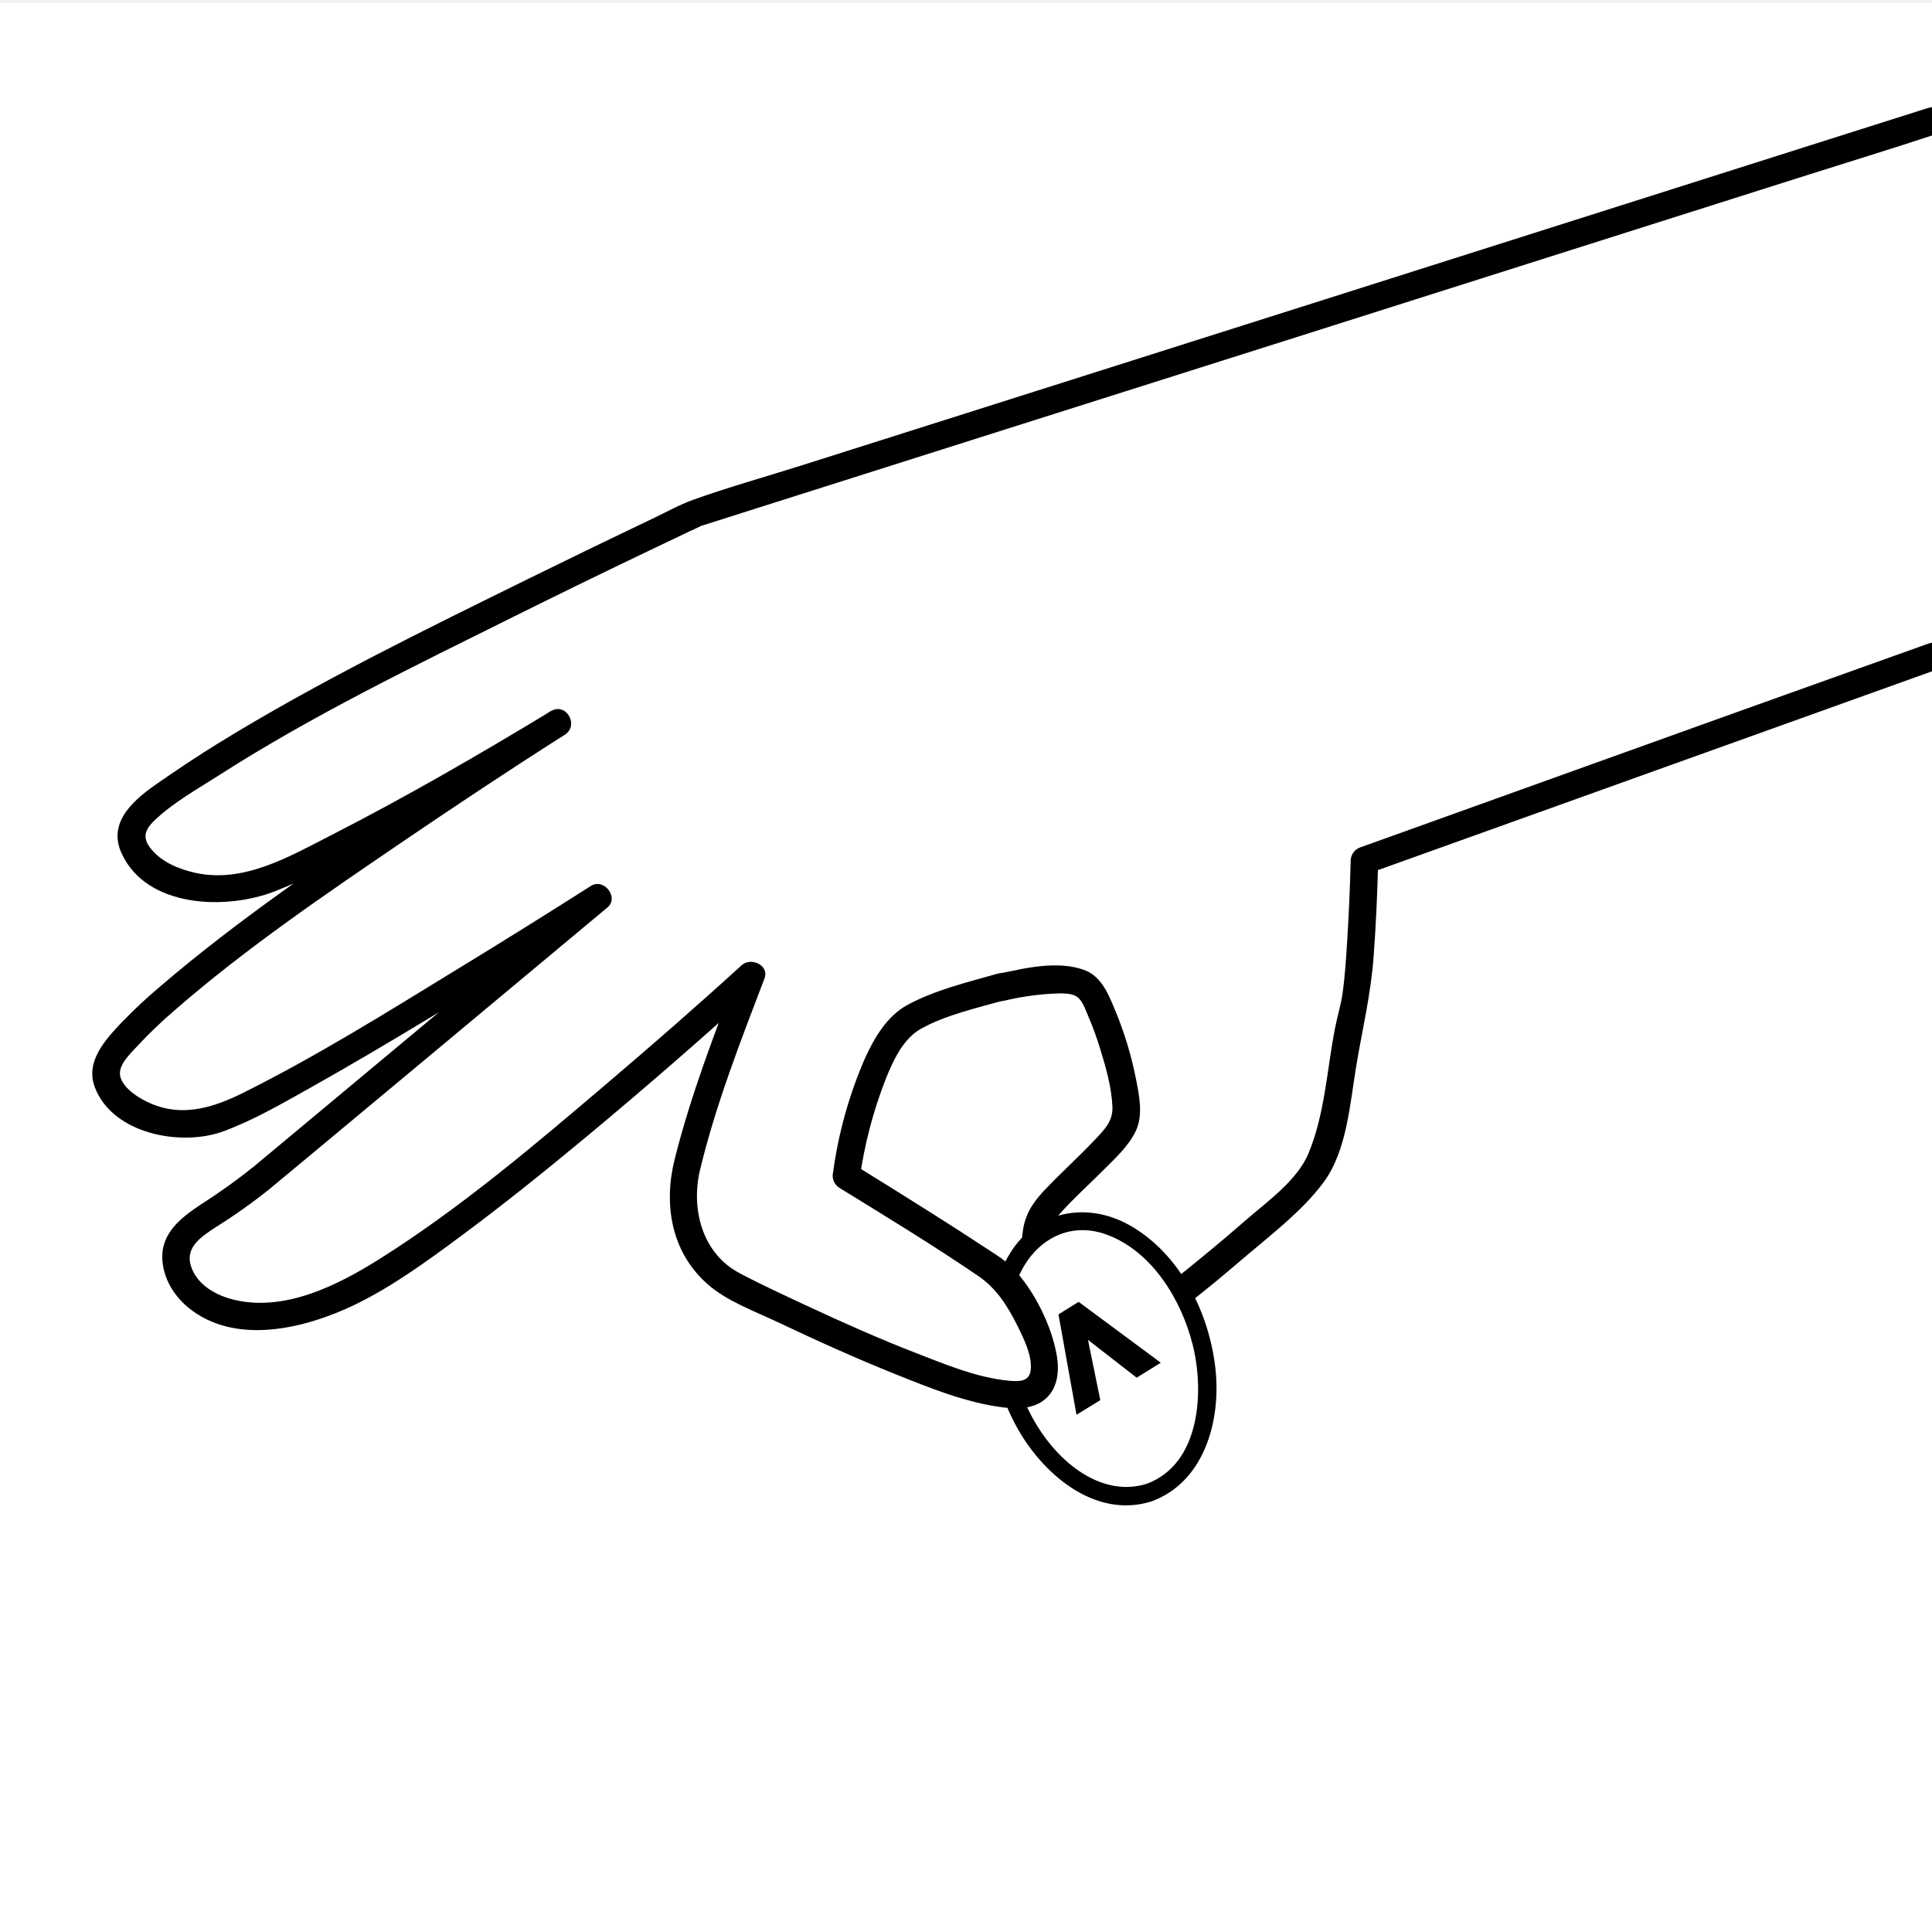
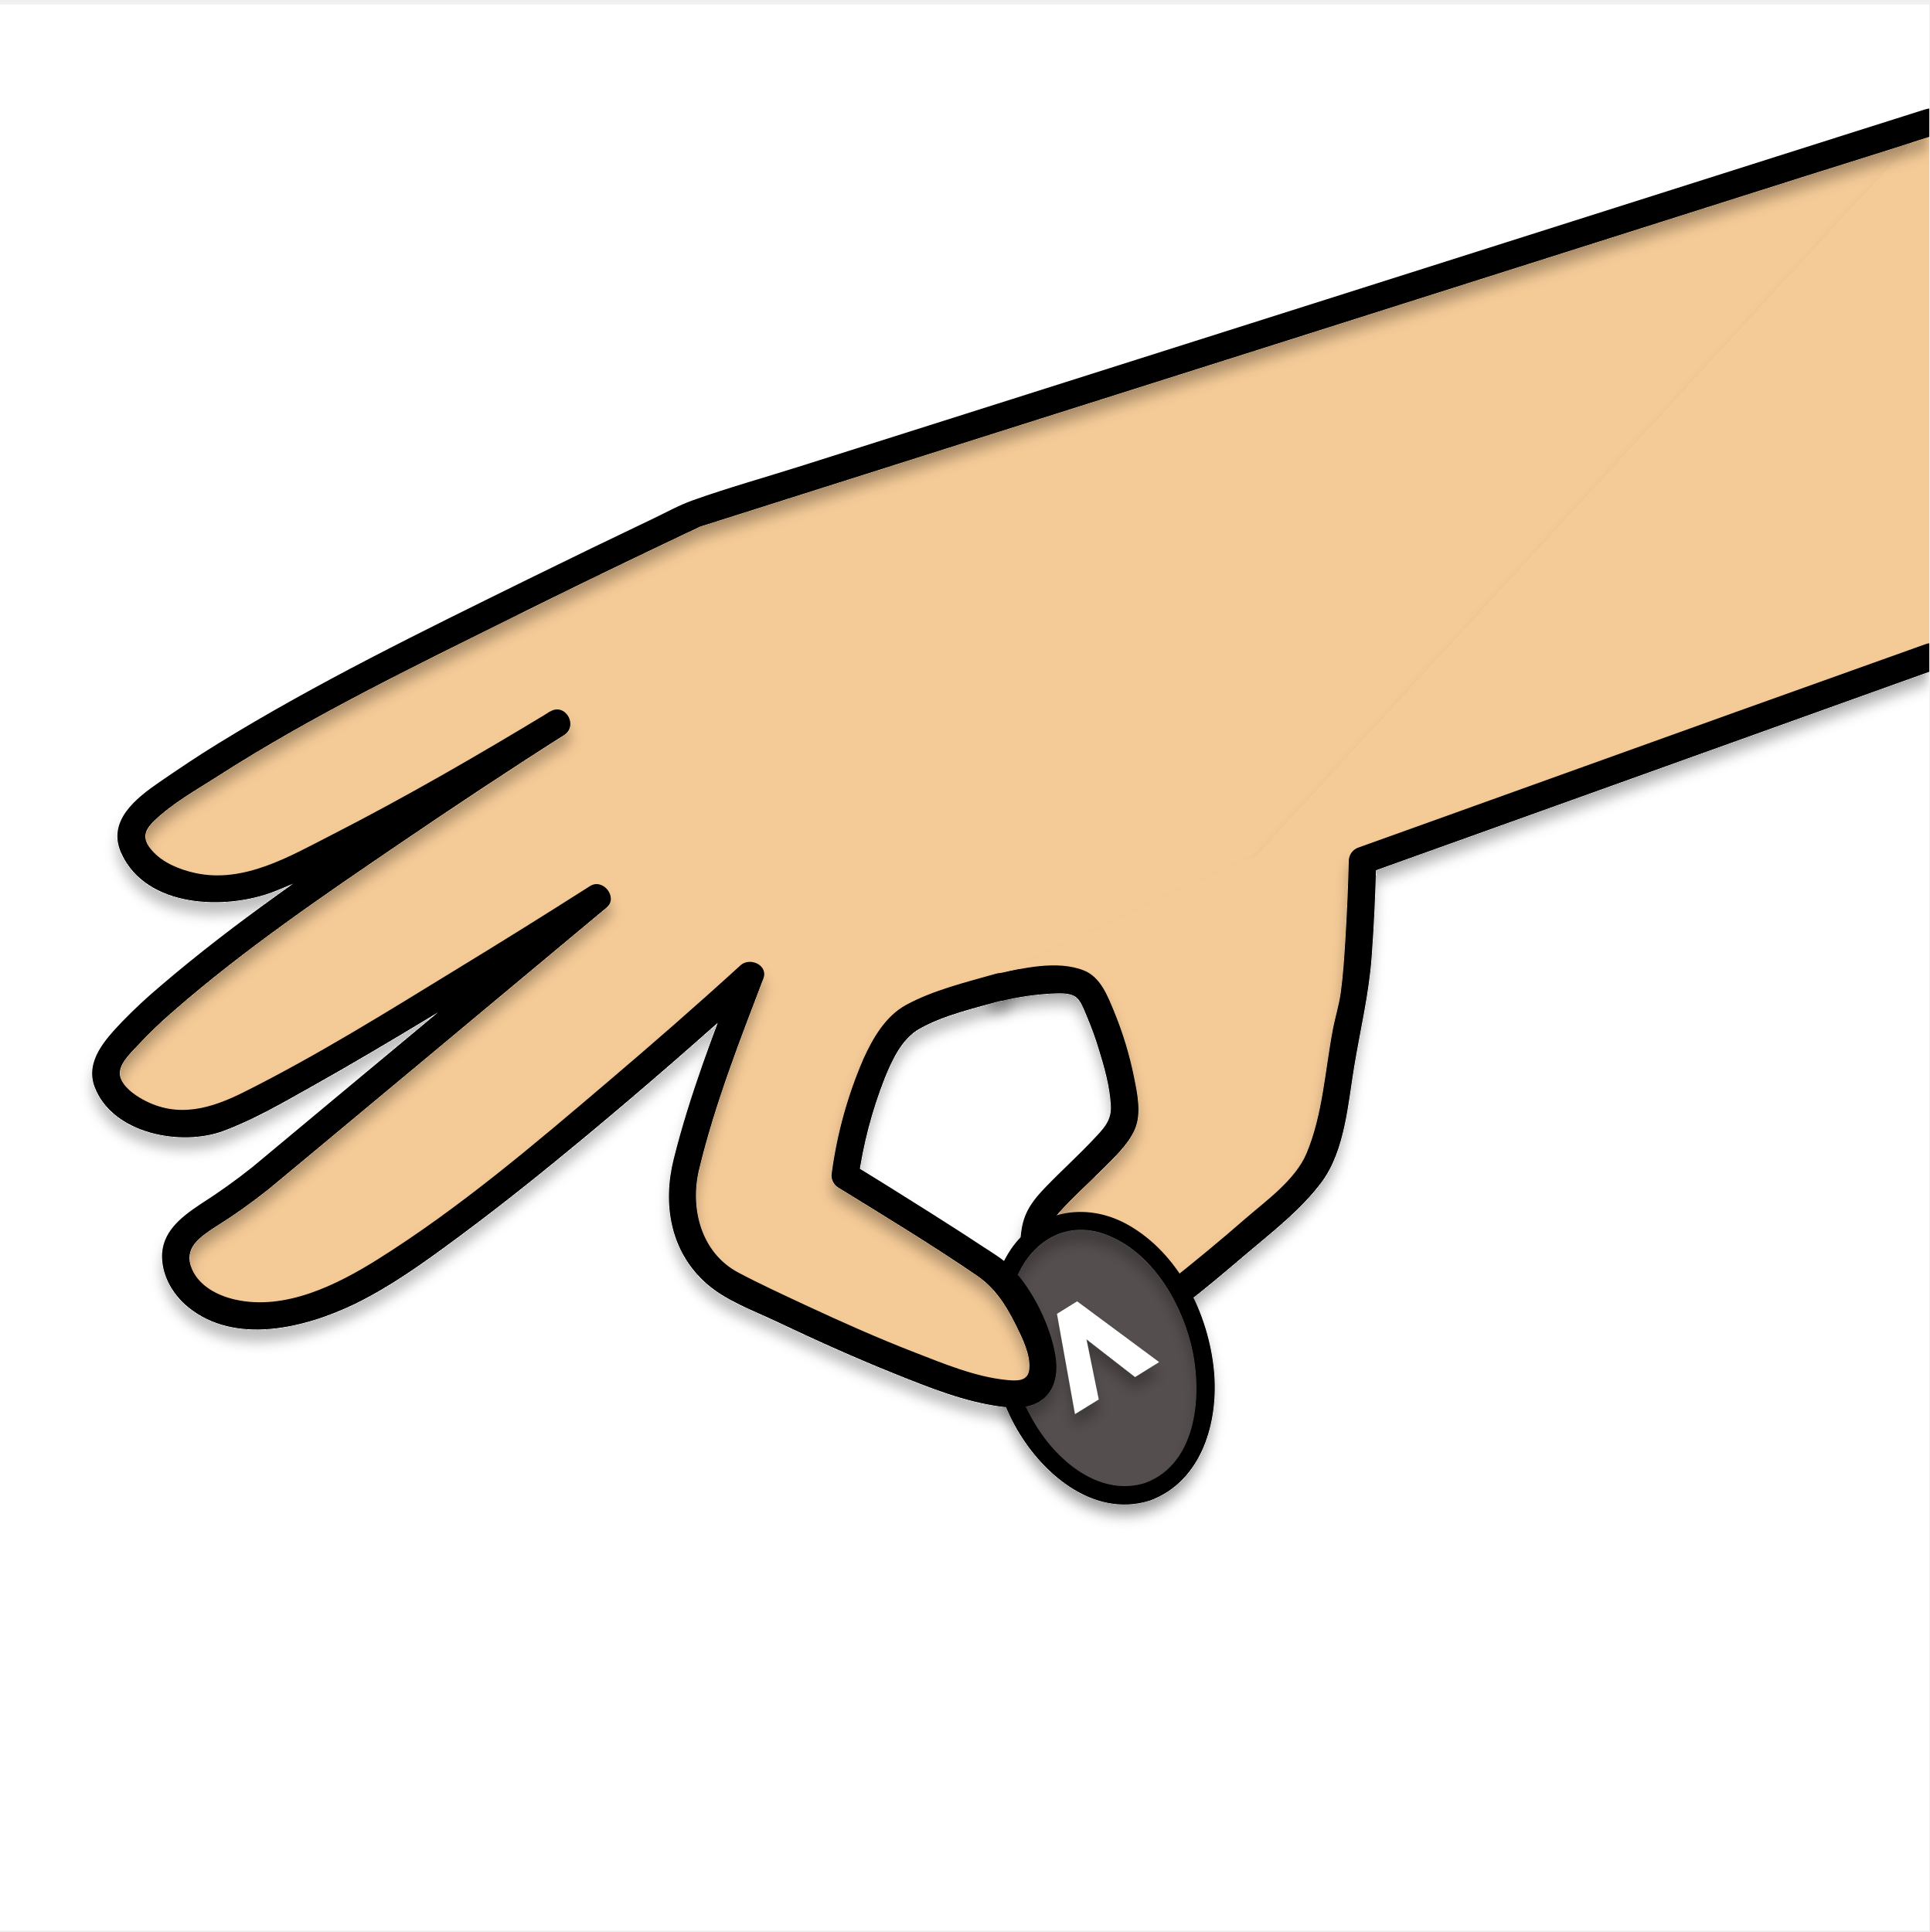
- <svg xmlns="http://www.w3.org/2000/svg" id="Layer_1" data-name="Layer 1" viewBox="0 0 635 635">
+ <svg xmlns="http://www.w3.org/2000/svg" width="635" height="636" viewBox="0 0 635 636" fill="none">
+   <g clip-path="url(#clip0_1_45)">
+     <path d="M639.3 1.5H0V640.8H639.3V1.5Z" fill="white" />
+     <g filter="url(#filter0_d_1_45)">
+       <path d="M635 216.35L448.44 283.29C448.44 283.29 447.44 324.46 444.44 333.9C441.44 343.34 439 375.16 432 385.57C425 395.98 386.68 426.22 386.68 426.22C386.68 426.22 376.51 432.67 365.88 438.22C355.25 443.77 346.1 430.61 343.27 425.22C338.64 416.36 339.94 403.51 342.36 399.75C346.7 392.96 366.53 376.93 369.53 369.75C372.53 362.57 363.47 332.29 357.53 325.24C354.19 321.24 341.67 322.15 328.53 325.14L286.5 159.5L635 40.3V216.35Z" fill="#F4CA97" />
+     </g>
+     <g filter="url(#filter1_d_1_45)">
+       <path d="M329.69 329.5C335.041 328.196 340.501 327.39 346 327.09C348.57 327.01 352.43 326.64 354.45 328.49C356.02 329.94 357.06 333.08 357.88 334.97C359.286 338.286 360.514 341.674 361.56 345.12C363.45 351.18 365.28 357.61 365.62 363.98C365.89 368.98 363.19 371.57 359.79 375.18C354.79 380.49 349.37 385.38 344.31 390.62C340.31 394.73 337.31 398.51 336.31 404.29C333.97 418.14 339.47 434.59 352.31 441.73C360.51 446.28 367.31 442.73 374.75 438.56C379.87 435.69 385.26 432.89 389.95 429.36C396.83 424.2 403.39 418.54 409.95 412.98C418.61 405.64 428.33 398.18 435.11 388.98C442.65 378.73 443.7 363.34 445.71 351.19C447.72 339.04 450.54 327.42 451.46 315.13C452.25 304.54 452.72 293.91 452.98 283.3L449.68 287.63L512.48 265.11L613.16 228.98L636.24 220.7C641.65 218.76 639.31 210.06 633.84 212.03L571 234.5L470.33 270.67L447.25 278.95C446.314 279.236 445.491 279.809 444.897 280.588C444.303 281.366 443.968 282.311 443.94 283.29C443.72 292.043 443.34 300.79 442.8 309.53C442.44 315.29 442.08 321.09 441.29 326.81C440.72 330.92 439.46 334.86 438.69 338.93C436.13 352.34 435.37 366.93 430.03 379.67C426.3 388.53 416.53 395.38 409.52 401.49C401.52 408.49 393.35 415.18 385.07 421.79C384.56 422.2 384.07 422.64 383.52 423.02C385.38 421.71 383.61 422.87 383.15 423.12C381.6 423.98 380.15 424.99 378.6 425.9C374.747 428.2 370.86 430.423 366.94 432.57C362.94 434.74 359.88 436.05 355.82 433.36C345.82 426.72 339.82 408.85 348.53 399.21C353.01 394.21 358.03 389.74 362.76 384.99C366.55 381.18 371.16 376.99 373.42 371.99C375.79 366.77 374.37 360.17 373.3 354.8C371.805 347.312 369.585 339.988 366.67 332.93C364.58 327.86 362.24 321.65 356.76 319.47C347.86 315.93 336.22 318.81 327.3 320.77C321.65 322.01 324.04 330.69 329.69 329.45V329.5Z" fill="black" />
+     </g>
+     <g filter="url(#filter2_d_1_45)">
+       <path d="M377.641 491.12C394.573 485.398 401.628 461.02 393.4 436.67C385.172 412.319 364.776 397.217 347.845 402.938C330.913 408.659 323.858 433.037 332.086 457.388C340.314 481.738 360.71 496.841 377.641 491.12Z" fill="#554E4E" />
+     </g>
+     <g filter="url(#filter3_d_1_45)">
+       <path d="M378.46 493.98C395.69 487.66 401.2 467.87 399.56 451.1C397.74 432.5 388 412.6 371.21 403.17C357.13 395.27 340.41 398.51 331.83 412.64C321.63 429.44 324.98 452.33 333.83 468.9C342.17 484.49 359.55 499.9 378.45 493.98C382.12 492.84 380.55 487.05 376.85 488.2C363 492.5 349.94 482.5 342.49 471.59C333.17 457.95 328.67 439.38 333.63 423.29C337.81 409.78 350.03 401.1 364.02 406.39C378.75 411.96 388.24 427.71 391.96 442.3C395.9 457.75 394.58 481.7 376.86 488.2C373.27 489.5 374.82 495.32 378.46 493.98Z" fill="black" />
+     </g>
+     <g filter="url(#filter4_d_1_45)">
+       <path d="M353.82 465.5L347.89 432.5L354.52 428.39L381.52 448.39L373.59 453.31L357.59 440.88L361.64 460.69L353.82 465.5Z" fill="white" />
+     </g>
+     <g filter="url(#filter5_i_1_45)">
+       <path d="M635 40.3L228.5 169.3C228.5 169.3 101 229.06 62.82 255.98C57.32 259.86 43.42 267.5 43 274.24C42.4 284.57 59.95 295.84 80.45 291.89C100.95 287.94 183.26 238.1 183.26 238.1C183.26 238.1 73 308.12 43.35 339.5C40.58 342.43 34.43 349.05 34.65 353.08C35.17 362.51 50.65 372.91 68.94 368.99C87.23 365.07 196.4 295.55 196.4 295.55C196.4 295.55 109.2 368.32 80.11 392.55C74.61 397.13 59.49 403.83 58.11 410.85C55.3 424.9 75.27 443.63 113.41 425.93C151.55 408.23 247 321.01 247 321.01C247 321.01 226.52 374.62 224.57 390.31C222.62 406 232.7 418.78 240.38 422.67C248.06 426.56 315.38 460.19 334.98 458.93C354.58 457.67 333.9 424.51 329.34 420.12C324.78 415.73 278.19 387.12 278.19 387.12C278.19 387.12 284.53 343.17 300.48 334.82C305.82 332.02 405.17 284.2 413 282" fill="#F4CA97" />
+     </g>
+     <g filter="url(#filter6_d_1_45)">
+       <path d="M633.8 35.96L604.8 45.15L532.07 68.24L436.75 98.5L340.11 129.16L263.67 153.4C251.75 157.18 239.61 160.55 227.84 164.76C223.5 166.32 219.35 168.63 215.19 170.62C201.39 177.2 187.627 183.867 173.9 190.62C139.39 207.62 104.5 224.62 71.72 244.81C65.21 248.81 58.82 253.1 52.52 257.43C44.7 262.81 35.16 270.27 39.9 280.83C48.1 299.05 74.58 299.71 90.53 293.37C106.48 287.03 121.53 278.62 136.53 270.37C150.71 262.53 164.76 254.447 178.68 246.12C180.973 244.787 183.257 243.417 185.53 242.01L181 234.21C164.36 244.78 147.92 255.68 131.59 266.73C104.72 284.92 77.59 303.37 52.94 324.47C48.481 328.211 44.219 332.179 40.17 336.36C34.66 342.17 27.94 349.36 31.17 357.87C37.05 373.32 59.74 377.48 73.62 372.27C83.62 368.53 92.97 363.07 102.22 357.89C115.22 350.6 128.08 342.98 140.86 335.26C160.26 323.553 179.523 311.613 198.65 299.44L193.2 292.37L141 335.91L100 370.1L83.2 384.1C77.635 388.54 71.837 392.679 65.83 396.5C59.44 400.77 53.02 405.77 53.34 414.17C53.58 420.45 56.99 426.17 61.76 430.17C77.23 442.94 100.27 437.17 116.55 429.37C128.94 423.37 140.28 415.08 151.29 406.92C165.45 396.43 179.19 385.37 192.75 374.11C212.243 357.897 231.377 341.257 250.15 324.19L242.63 319.81C234.92 340.02 227 360.5 221.75 381.5C218.03 396.3 220.57 411.96 232.48 422.5C238.88 428.18 248 431.44 255.64 435.06C268.39 441.12 281.28 446.93 294.39 452.19C305.63 456.7 317.39 461.49 329.5 463.05C334.37 463.68 339.91 463.63 343.78 460.14C347.65 456.65 348.2 451.14 347.36 446.14C345.71 436.27 339.82 424.37 332.74 417.14C329.96 414.31 326.19 412.14 322.91 409.99C317.2 406.2 311.42 402.52 305.63 398.86C297.257 393.567 288.857 388.327 280.43 383.14L282.5 388.22C284.063 376.845 286.974 365.697 291.17 355.01C293.59 349.01 296.85 341.88 302.72 338.62C310.87 334.08 321.03 331.82 329.96 329.29C335.52 327.71 333.15 319.02 327.56 320.61C317.84 323.37 307.1 325.97 298.18 330.84C291.43 334.53 287.23 341.84 284.18 348.59C279.046 360.474 275.557 373.003 273.81 385.83C273.583 386.787 273.66 387.791 274.031 388.702C274.402 389.612 275.049 390.384 275.88 390.91C291.23 400.36 306.68 409.75 321.56 419.91C327.4 423.91 331.02 429.4 334.56 436.55C336.56 440.66 339.33 446.17 338.75 450.91C338.28 454.77 334.68 454.6 331.43 454.29C321.08 453.29 310.67 448.93 301.07 445.21C288.88 440.48 276.94 435.15 265.07 429.62C257.7 426.17 250.26 422.76 243.07 418.95C230.67 412.4 227.07 397.71 230.07 385.06C235.22 363.64 243.4 342.71 251.25 322.15C252.96 317.66 246.76 314.99 243.73 317.77C229.38 330.87 214.73 343.65 199.92 356.24C175.83 376.74 151.34 397.59 124.5 414.45C110.9 422.99 93.8 431.54 77.34 427.8C71.64 426.51 65.56 423.38 63.15 417.7C60.28 410.91 65.6 407.33 70.85 403.88C76.915 400.09 82.757 395.957 88.35 391.5L104 378.5L142 346.85L199.65 298.76C203.58 295.48 198.48 288.96 194.2 291.69C179.653 300.957 165.013 310.083 150.28 319.07C127.35 333.12 104.34 347.47 80.28 359.51C69.76 364.77 58.6 368.37 46.93 361.9C44.17 360.37 40.6 357.84 39.61 354.61C38.43 350.76 42.87 346.81 45.25 344.2C49.059 340.113 53.095 336.243 57.34 332.61C80.5 312.43 106.18 294.96 131.54 277.69C149.39 265.54 167.39 253.58 185.62 242C190.49 238.91 186.06 231.21 181.08 234.23C157.52 248.5 133.6 262.35 109.08 274.89C95.37 281.89 80.24 290.89 64.24 287.39C59 286.23 53.51 284 50 279.94C46.71 276.18 47.31 273.46 50.8 270.14C56.8 264.37 64.74 259.94 71.8 255.42C102.71 235.59 136.17 219.42 169.02 203.09C183.773 195.757 198.577 188.54 213.43 181.44C217.817 179.333 222.213 177.237 226.62 175.15C227.75 174.62 228.9 174.15 230.02 173.55C231.14 172.95 231.02 173.22 229.81 173.55C239.623 170.423 249.443 167.307 259.27 164.2L330.27 141.68L423 112.3L517.36 82.36L594.58 57.86C607.86 53.65 621.2 49.57 634.43 45.22L636.25 44.64C641.75 42.9 639.4 34.2 633.85 35.96H633.8Z" fill="black" />
+     </g>
+     <g filter="url(#filter7_d_1_45)">
+       <path d="M325.26 321.5L328.26 320.5L335.53 319.04L339.26 320.5L338.26 322.5L331.26 323.5L325.26 321.5Z" fill="black" />
+     </g>
+   </g>
  <defs>
-     <style>.cls-1{fill:none;}.cls-2{fill:#fff;}.cls-3{clip-path:url(#clip-path);}</style>
-     <clipPath id="clip-path">
-       <rect class="cls-1" x="-1227.05" y="1" width="635" height="635" />
+     <filter id="filter0_d_1_45" x="282.5" y="40.3" width="356.5" height="407.259" filterUnits="userSpaceOnUse" color-interpolation-filters="sRGB">
+       <feFlood flood-opacity="0" result="BackgroundImageFix" />
+       <feColorMatrix in="SourceAlpha" type="matrix" values="0 0 0 0 0 0 0 0 0 0 0 0 0 0 0 0 0 0 127 0" result="hardAlpha" />
+       <feOffset dy="4" />
+       <feGaussianBlur stdDeviation="2" />
+       <feComposite in2="hardAlpha" operator="out" />
+       <feColorMatrix type="matrix" values="0 0 0 0 0 0 0 0 0 0 0 0 0 0 0 0 0 0 0.25 0" />
+       <feBlend mode="normal" in2="BackgroundImageFix" result="effect1_dropShadow_1_45" />
+       <feBlend mode="normal" in="SourceGraphic" in2="effect1_dropShadow_1_45" result="shape" />
+     </filter>
+     <filter id="filter1_d_1_45" x="320.073" y="211.742" width="323.235" height="240.115" filterUnits="userSpaceOnUse" color-interpolation-filters="sRGB">
+       <feFlood flood-opacity="0" result="BackgroundImageFix" />
+       <feColorMatrix in="SourceAlpha" type="matrix" values="0 0 0 0 0 0 0 0 0 0 0 0 0 0 0 0 0 0 127 0" result="hardAlpha" />
+       <feOffset dy="4" />
+       <feGaussianBlur stdDeviation="2" />
+       <feComposite in2="hardAlpha" operator="out" />
+       <feColorMatrix type="matrix" values="0 0 0 0 0 0 0 0 0 0 0 0 0 0 0 0 0 0 0.25 0" />
+       <feBlend mode="normal" in2="BackgroundImageFix" result="effect1_dropShadow_1_45" />
+       <feBlend mode="normal" in="SourceGraphic" in2="effect1_dropShadow_1_45" result="shape" />
+     </filter>
+     <filter id="filter2_d_1_45" x="324.65" y="401.727" width="76.186" height="98.603" filterUnits="userSpaceOnUse" color-interpolation-filters="sRGB">
+       <feFlood flood-opacity="0" result="BackgroundImageFix" />
+       <feColorMatrix in="SourceAlpha" type="matrix" values="0 0 0 0 0 0 0 0 0 0 0 0 0 0 0 0 0 0 127 0" result="hardAlpha" />
+       <feOffset dy="4" />
+       <feGaussianBlur stdDeviation="2" />
+       <feComposite in2="hardAlpha" operator="out" />
+       <feColorMatrix type="matrix" values="0 0 0 0 0 0 0 0 0 0 0 0 0 0 0 0 0 0 0.25 0" />
+       <feBlend mode="normal" in2="BackgroundImageFix" result="effect1_dropShadow_1_45" />
+       <feBlend mode="normal" in="SourceGraphic" in2="effect1_dropShadow_1_45" result="shape" />
+     </filter>
+     <filter id="filter3_d_1_45" x="321.548" y="398.957" width="82.287" height="104.319" filterUnits="userSpaceOnUse" color-interpolation-filters="sRGB">
+       <feFlood flood-opacity="0" result="BackgroundImageFix" />
+       <feColorMatrix in="SourceAlpha" type="matrix" values="0 0 0 0 0 0 0 0 0 0 0 0 0 0 0 0 0 0 127 0" result="hardAlpha" />
+       <feOffset dy="4" />
+       <feGaussianBlur stdDeviation="2" />
+       <feComposite in2="hardAlpha" operator="out" />
+       <feColorMatrix type="matrix" values="0 0 0 0 0 0 0 0 0 0 0 0 0 0 0 0 0 0 0.25 0" />
+       <feBlend mode="normal" in2="BackgroundImageFix" result="effect1_dropShadow_1_45" />
+       <feBlend mode="normal" in="SourceGraphic" in2="effect1_dropShadow_1_45" result="shape" />
+     </filter>
+     <filter id="filter4_d_1_45" x="343.89" y="428.39" width="41.63" height="45.11" filterUnits="userSpaceOnUse" color-interpolation-filters="sRGB">
+       <feFlood flood-opacity="0" result="BackgroundImageFix" />
+       <feColorMatrix in="SourceAlpha" type="matrix" values="0 0 0 0 0 0 0 0 0 0 0 0 0 0 0 0 0 0 127 0" result="hardAlpha" />
+       <feOffset dy="4" />
+       <feGaussianBlur stdDeviation="2" />
+       <feComposite in2="hardAlpha" operator="out" />
+       <feColorMatrix type="matrix" values="0 0 0 0 0 0 0 0 0 0 0 0 0 0 0 0 0 0 0.25 0" />
+       <feBlend mode="normal" in2="BackgroundImageFix" result="effect1_dropShadow_1_45" />
+       <feBlend mode="normal" in="SourceGraphic" in2="effect1_dropShadow_1_45" result="shape" />
+     </filter>
+     <filter id="filter5_i_1_45" x="34.644" y="40.3" width="600.356" height="422.665" filterUnits="userSpaceOnUse" color-interpolation-filters="sRGB">
+       <feFlood flood-opacity="0" result="BackgroundImageFix" />
+       <feBlend mode="normal" in="SourceGraphic" in2="BackgroundImageFix" result="shape" />
+       <feColorMatrix in="SourceAlpha" type="matrix" values="0 0 0 0 0 0 0 0 0 0 0 0 0 0 0 0 0 0 127 0" result="hardAlpha" />
+       <feOffset dy="4" />
+       <feGaussianBlur stdDeviation="2" />
+       <feComposite in2="hardAlpha" operator="arithmetic" k2="-1" k3="1" />
+       <feColorMatrix type="matrix" values="0 0 0 0 0 0 0 0 0 0 0 0 0 0 0 0 0 0 0.25 0" />
+       <feBlend mode="normal" in2="shape" result="effect1_innerShadow_1_45" />
+     </filter>
+     <filter id="filter6_d_1_45" x="26.328" y="35.726" width="617.052" height="435.633" filterUnits="userSpaceOnUse" color-interpolation-filters="sRGB">
+       <feFlood flood-opacity="0" result="BackgroundImageFix" />
+       <feColorMatrix in="SourceAlpha" type="matrix" values="0 0 0 0 0 0 0 0 0 0 0 0 0 0 0 0 0 0 127 0" result="hardAlpha" />
+       <feOffset dy="4" />
+       <feGaussianBlur stdDeviation="2" />
+       <feComposite in2="hardAlpha" operator="out" />
+       <feColorMatrix type="matrix" values="0 0 0 0 0 0 0 0 0 0 0 0 0 0 0 0 0 0 0.25 0" />
+       <feBlend mode="normal" in2="BackgroundImageFix" result="effect1_dropShadow_1_45" />
+       <feBlend mode="normal" in="SourceGraphic" in2="effect1_dropShadow_1_45" result="shape" />
+     </filter>
+     <filter id="filter7_d_1_45" x="321.26" y="319.04" width="22" height="12.46" filterUnits="userSpaceOnUse" color-interpolation-filters="sRGB">
+       <feFlood flood-opacity="0" result="BackgroundImageFix" />
+       <feColorMatrix in="SourceAlpha" type="matrix" values="0 0 0 0 0 0 0 0 0 0 0 0 0 0 0 0 0 0 127 0" result="hardAlpha" />
+       <feOffset dy="4" />
+       <feGaussianBlur stdDeviation="2" />
+       <feComposite in2="hardAlpha" operator="out" />
+       <feColorMatrix type="matrix" values="0 0 0 0 0 0 0 0 0 0 0 0 0 0 0 0 0 0 0.25 0" />
+       <feBlend mode="normal" in2="BackgroundImageFix" result="effect1_dropShadow_1_45" />
+       <feBlend mode="normal" in="SourceGraphic" in2="effect1_dropShadow_1_45" result="shape" />
+     </filter>
+     <clipPath id="clip0_1_45">
+       <rect width="635" height="635" fill="white" transform="translate(0 0.5)" />
    </clipPath>
  </defs>
-   <rect class="cls-2" y="1" width="639.3" height="639.3" />
-   <path class="cls-2" d="M635,215.85,448.44,282.79s-1,41.17-4,50.61S439,374.66,432,385.07s-45.32,40.65-45.32,40.65-10.17,6.45-20.8,12-19.78-7.61-22.61-13c-4.63-8.86-3.33-21.71-.91-25.47,4.34-6.79,24.17-22.82,27.17-30s-6.06-37.46-12-44.51c-3.34-4-15.86-3.09-29-.1L347.69,131,635,39.8Z" />
-   <g class="cls-3">
-     <rect class="cls-2" x="-500.05" width="630" height="630" />
-   </g>
-   <path d="M329.69,329A89.45,89.45,0,0,1,346,326.59c2.57-.08,6.43-.45,8.45,1.4,1.57,1.45,2.61,4.59,3.43,6.48a101.59,101.59,0,0,1,3.68,10.15c1.89,6.06,3.72,12.49,4.06,18.86.27,5-2.43,7.59-5.83,11.2-5,5.31-10.42,10.2-15.48,15.44-4,4.11-7,7.89-8,13.67-2.34,13.85,3.16,30.3,16,37.44,8.2,4.55,15,1,22.44-3.17,5.12-2.87,10.51-5.67,15.2-9.2,6.88-5.16,13.44-10.82,20-16.38,8.66-7.34,18.38-14.8,25.16-24,7.54-10.25,8.59-25.64,10.6-37.79s4.83-23.77,5.75-36.06c.79-10.59,1.26-21.22,1.52-31.83l-3.3,4.33,62.8-22.52,100.68-36.13,23.08-8.28c5.41-1.94,3.07-10.64-2.4-8.67L571,234,470.33,270.17l-23.08,8.28a4.68,4.68,0,0,0-3.31,4.34q-.33,13.13-1.14,26.24c-.36,5.76-.72,11.56-1.51,17.28-.57,4.11-1.83,8.05-2.6,12.12-2.56,13.41-3.32,28-8.66,40.74-3.73,8.86-13.5,15.71-20.51,21.82-8,7-16.17,13.69-24.45,20.3-.51.41-1,.85-1.55,1.23,1.86-1.31.09-.15-.37.1-1.55.86-3,1.87-4.55,2.78q-5.78,3.45-11.66,6.67c-4,2.17-7.06,3.48-11.12.79-10-6.64-16-24.51-7.29-34.15,4.48-5,9.5-9.47,14.23-14.22,3.79-3.81,8.4-8,10.66-13,2.37-5.22.95-11.82-.12-17.19a117.61,117.61,0,0,0-6.63-21.87c-2.09-5.07-4.43-11.28-9.91-13.46-8.9-3.54-20.54-.66-29.46,1.3-5.65,1.24-3.26,9.92,2.39,8.68Z" />
-   <ellipse class="cls-2" cx="362.76" cy="446.5" rx="32.36" ry="46.54" transform="translate(-123.86 139.65) rotate(-18.67)" />
-   <path d="M378.46,493.48c17.23-6.32,22.74-26.11,21.1-42.88-1.82-18.6-11.56-38.5-28.35-47.93-14.08-7.9-30.8-4.66-39.38,9.47-10.2,16.8-6.85,39.69,2,56.26,8.34,15.59,25.72,31,44.62,25.08,3.67-1.14,2.1-6.93-1.6-5.78C363,492,349.94,482,342.49,471.09c-9.32-13.64-13.82-32.21-8.86-48.3,4.18-13.51,16.4-22.19,30.39-16.9,14.73,5.57,24.22,21.32,27.94,35.91,3.94,15.45,2.62,39.4-15.1,45.9C373.27,489,374.82,494.82,378.46,493.48Z" />
-   <path d="M353.82,465,347.89,432l6.63-4.11,27,20-7.93,4.92-16-12.43,4.05,19.81Z" />
-   <path class="cls-2" d="M635,39.8l-406.5,129S101,228.56,62.82,255.48C57.32,259.36,43.42,267,43,273.74c-.6,10.33,16.95,21.6,37.45,17.65S183.26,237.6,183.26,237.6,73,307.62,43.35,339c-2.77,2.93-8.92,9.55-8.7,13.58.52,9.43,16,19.83,34.29,15.91S196.4,295.05,196.4,295.05s-87.2,72.77-116.29,97c-5.5,4.58-20.62,11.28-22,18.3-2.81,14.05,17.16,32.78,55.3,15.08S247,320.51,247,320.51s-20.48,53.61-22.43,69.3,8.13,28.47,15.81,32.36,75,37.52,94.6,36.26-1.08-34.42-5.64-38.81-51.15-33-51.15-33,6.34-43.95,22.29-52.3c5.34-2.8,20.48-7.58,28.31-9.78" />
-   <path d="M633.8,35.46l-29,9.19L532.07,67.74,436.75,98l-96.64,30.66L263.67,152.9c-11.92,3.78-24.06,7.15-35.83,11.36-4.34,1.56-8.49,3.87-12.65,5.86q-20.7,9.87-41.29,20c-34.51,17-69.4,34-102.18,54.19-6.51,4-12.9,8.29-19.2,12.62-7.82,5.38-17.36,12.84-12.62,23.4,8.2,18.22,34.68,18.88,50.63,12.54s31-14.75,46-23q21.27-11.76,42.15-24.25,3.44-2,6.85-4.11L181,233.71c-16.64,10.57-33.08,21.47-49.41,32.52-26.87,18.19-54,36.64-78.65,57.74a168.85,168.85,0,0,0-12.77,11.89c-5.51,5.81-12.23,13-9,21.51,5.88,15.45,28.57,19.61,42.45,14.4,10-3.74,19.35-9.2,28.6-14.38,13-7.29,25.86-14.91,38.64-22.63q29.1-17.56,57.79-35.82l-5.45-7.07L141,335.41,100,369.6l-16.8,14A199.5,199.5,0,0,1,65.83,396c-6.39,4.27-12.81,9.27-12.49,17.67.24,6.28,3.65,12,8.42,16,15.47,12.77,38.51,7,54.79-.8,12.39-6,23.73-14.29,34.74-22.45,14.16-10.49,27.9-21.55,41.46-32.81q29.24-24.32,57.4-49.92l-7.52-4.38C234.92,339.52,227,360,221.75,381c-3.72,14.8-1.18,30.46,10.73,41,6.4,5.68,15.52,8.94,23.16,12.56,12.75,6.06,25.64,11.87,38.75,17.13,11.24,4.51,23,9.3,35.11,10.86,4.87.63,10.41.58,14.28-2.91s4.42-9,3.58-14c-1.65-9.87-7.54-21.77-14.62-29-2.78-2.83-6.55-5-9.83-7.15-5.71-3.79-11.49-7.47-17.28-11.13q-12.56-7.94-25.2-15.72l2.07,5.08a144.8,144.8,0,0,1,8.67-33.21c2.42-6,5.68-13.13,11.55-16.39,8.15-4.54,18.31-6.8,27.24-9.33,5.56-1.58,3.19-10.27-2.4-8.68-9.72,2.76-20.46,5.36-29.38,10.23-6.75,3.69-10.95,11-14,17.75a142.32,142.32,0,0,0-10.37,37.24,4.72,4.72,0,0,0,2.07,5.08c15.35,9.45,30.8,18.84,45.68,29,5.84,4,9.46,9.49,13,16.64,2,4.11,4.77,9.62,4.19,14.36-.47,3.86-4.07,3.69-7.32,3.38-10.35-1-20.76-5.36-30.36-9.08-12.19-4.73-24.13-10.06-36-15.59-7.37-3.45-14.81-6.86-22-10.67-12.4-6.55-16-21.24-13-33.89,5.15-21.42,13.33-42.35,21.18-62.91,1.71-4.49-4.49-7.16-7.52-4.38-14.35,13.1-29,25.88-43.81,38.47-24.09,20.5-48.58,41.35-75.42,58.21-13.6,8.54-30.7,17.09-47.16,13.35-5.7-1.29-11.78-4.42-14.19-10.1-2.87-6.79,2.45-10.37,7.7-13.82A187.5,187.5,0,0,0,88.35,391L104,378l38-31.65,57.65-48.09c3.93-3.28-1.17-9.8-5.45-7.07q-21.82,13.9-43.92,27.38c-22.93,14.05-45.94,28.4-70,40.44-10.52,5.26-21.68,8.86-33.35,2.39-2.76-1.53-6.33-4.06-7.32-7.29-1.18-3.85,3.26-7.8,5.64-10.41a148.69,148.69,0,0,1,12.09-11.59c23.16-20.18,48.84-37.65,74.2-54.92,17.85-12.15,35.85-24.11,54.08-35.69,4.87-3.09.44-10.79-4.54-7.77-23.56,14.27-47.48,28.12-72,40.66-13.71,7-28.84,16-44.84,12.5C59,285.73,53.51,283.5,50,279.44c-3.29-3.76-2.69-6.48.8-9.8,6-5.77,13.94-10.2,21-14.72,30.91-19.83,64.37-36,97.22-52.33q22.13-11,44.41-21.65,6.58-3.16,13.19-6.29c1.13-.53,2.28-1,3.4-1.6s1-.33-.21,0q14.72-4.69,29.46-9.35l71-22.52L423,111.8l94.36-29.94,77.22-24.5c13.28-4.21,26.62-8.29,39.85-12.64l1.82-.58c5.5-1.74,3.15-10.44-2.4-8.68Z" />
-   <polygon points="325.26 321 328.26 320 335.53 318.54 339.26 320 338.26 322 331.26 323 325.26 321" />
</svg>
